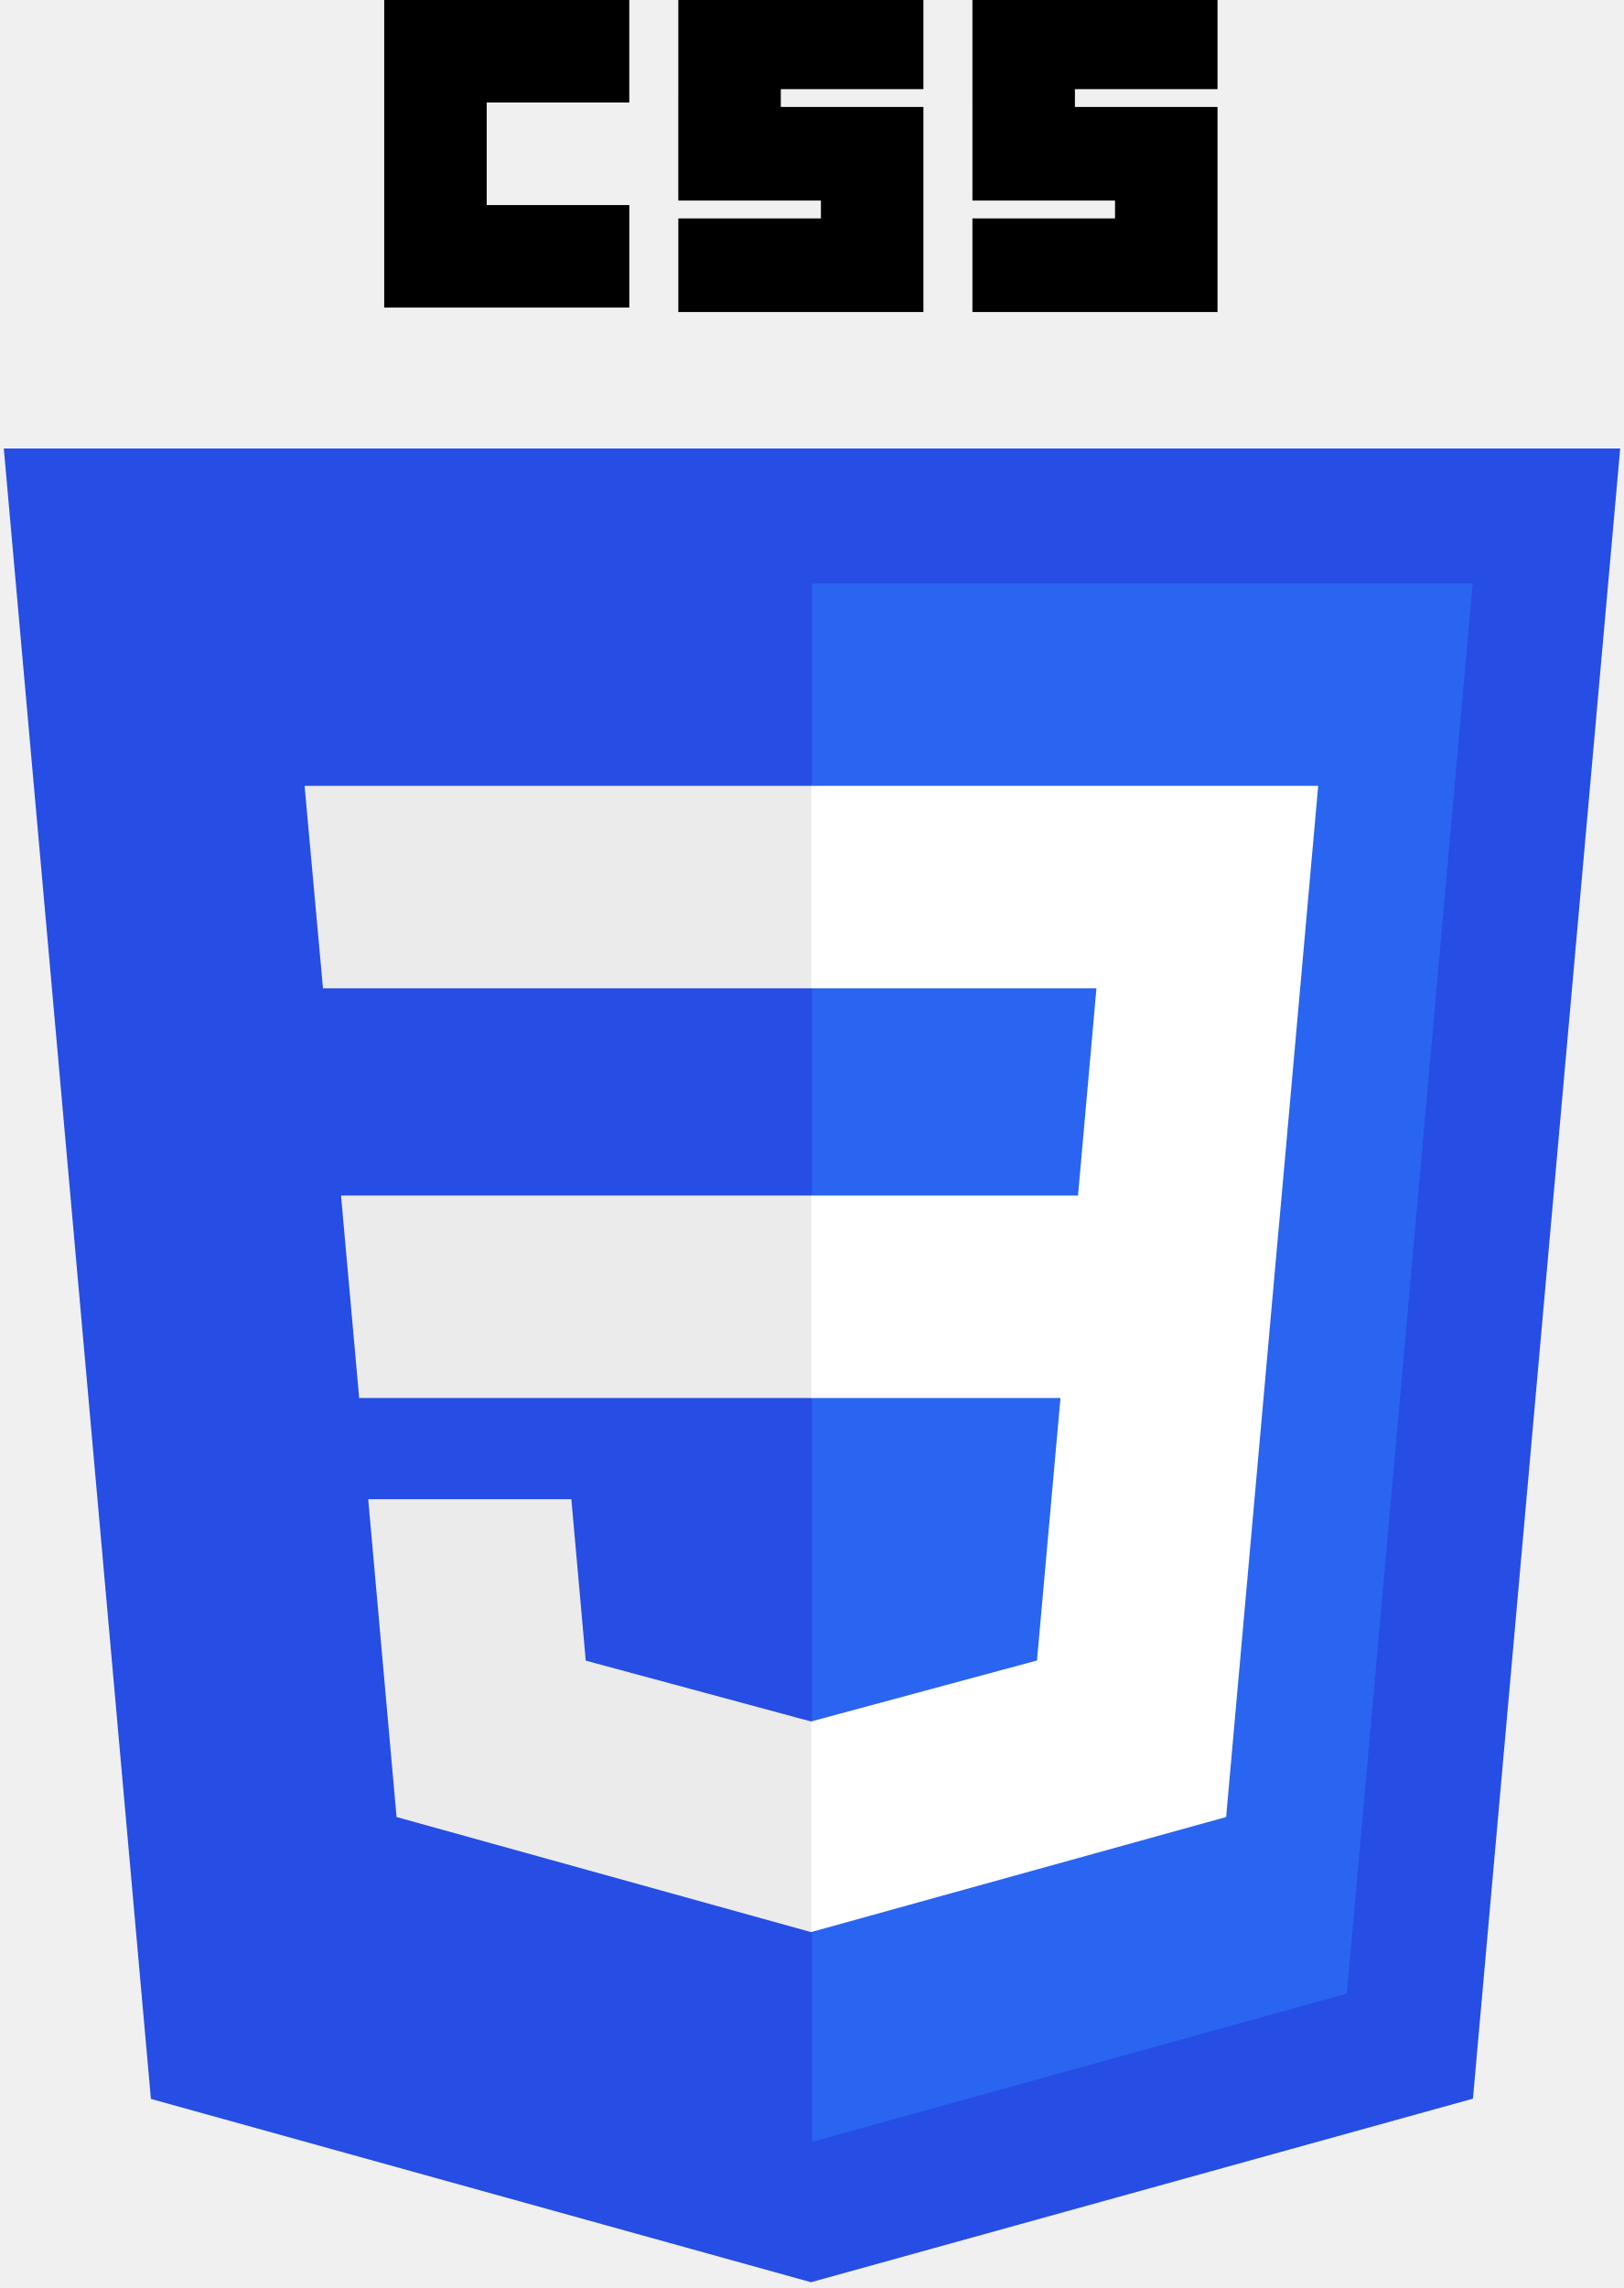
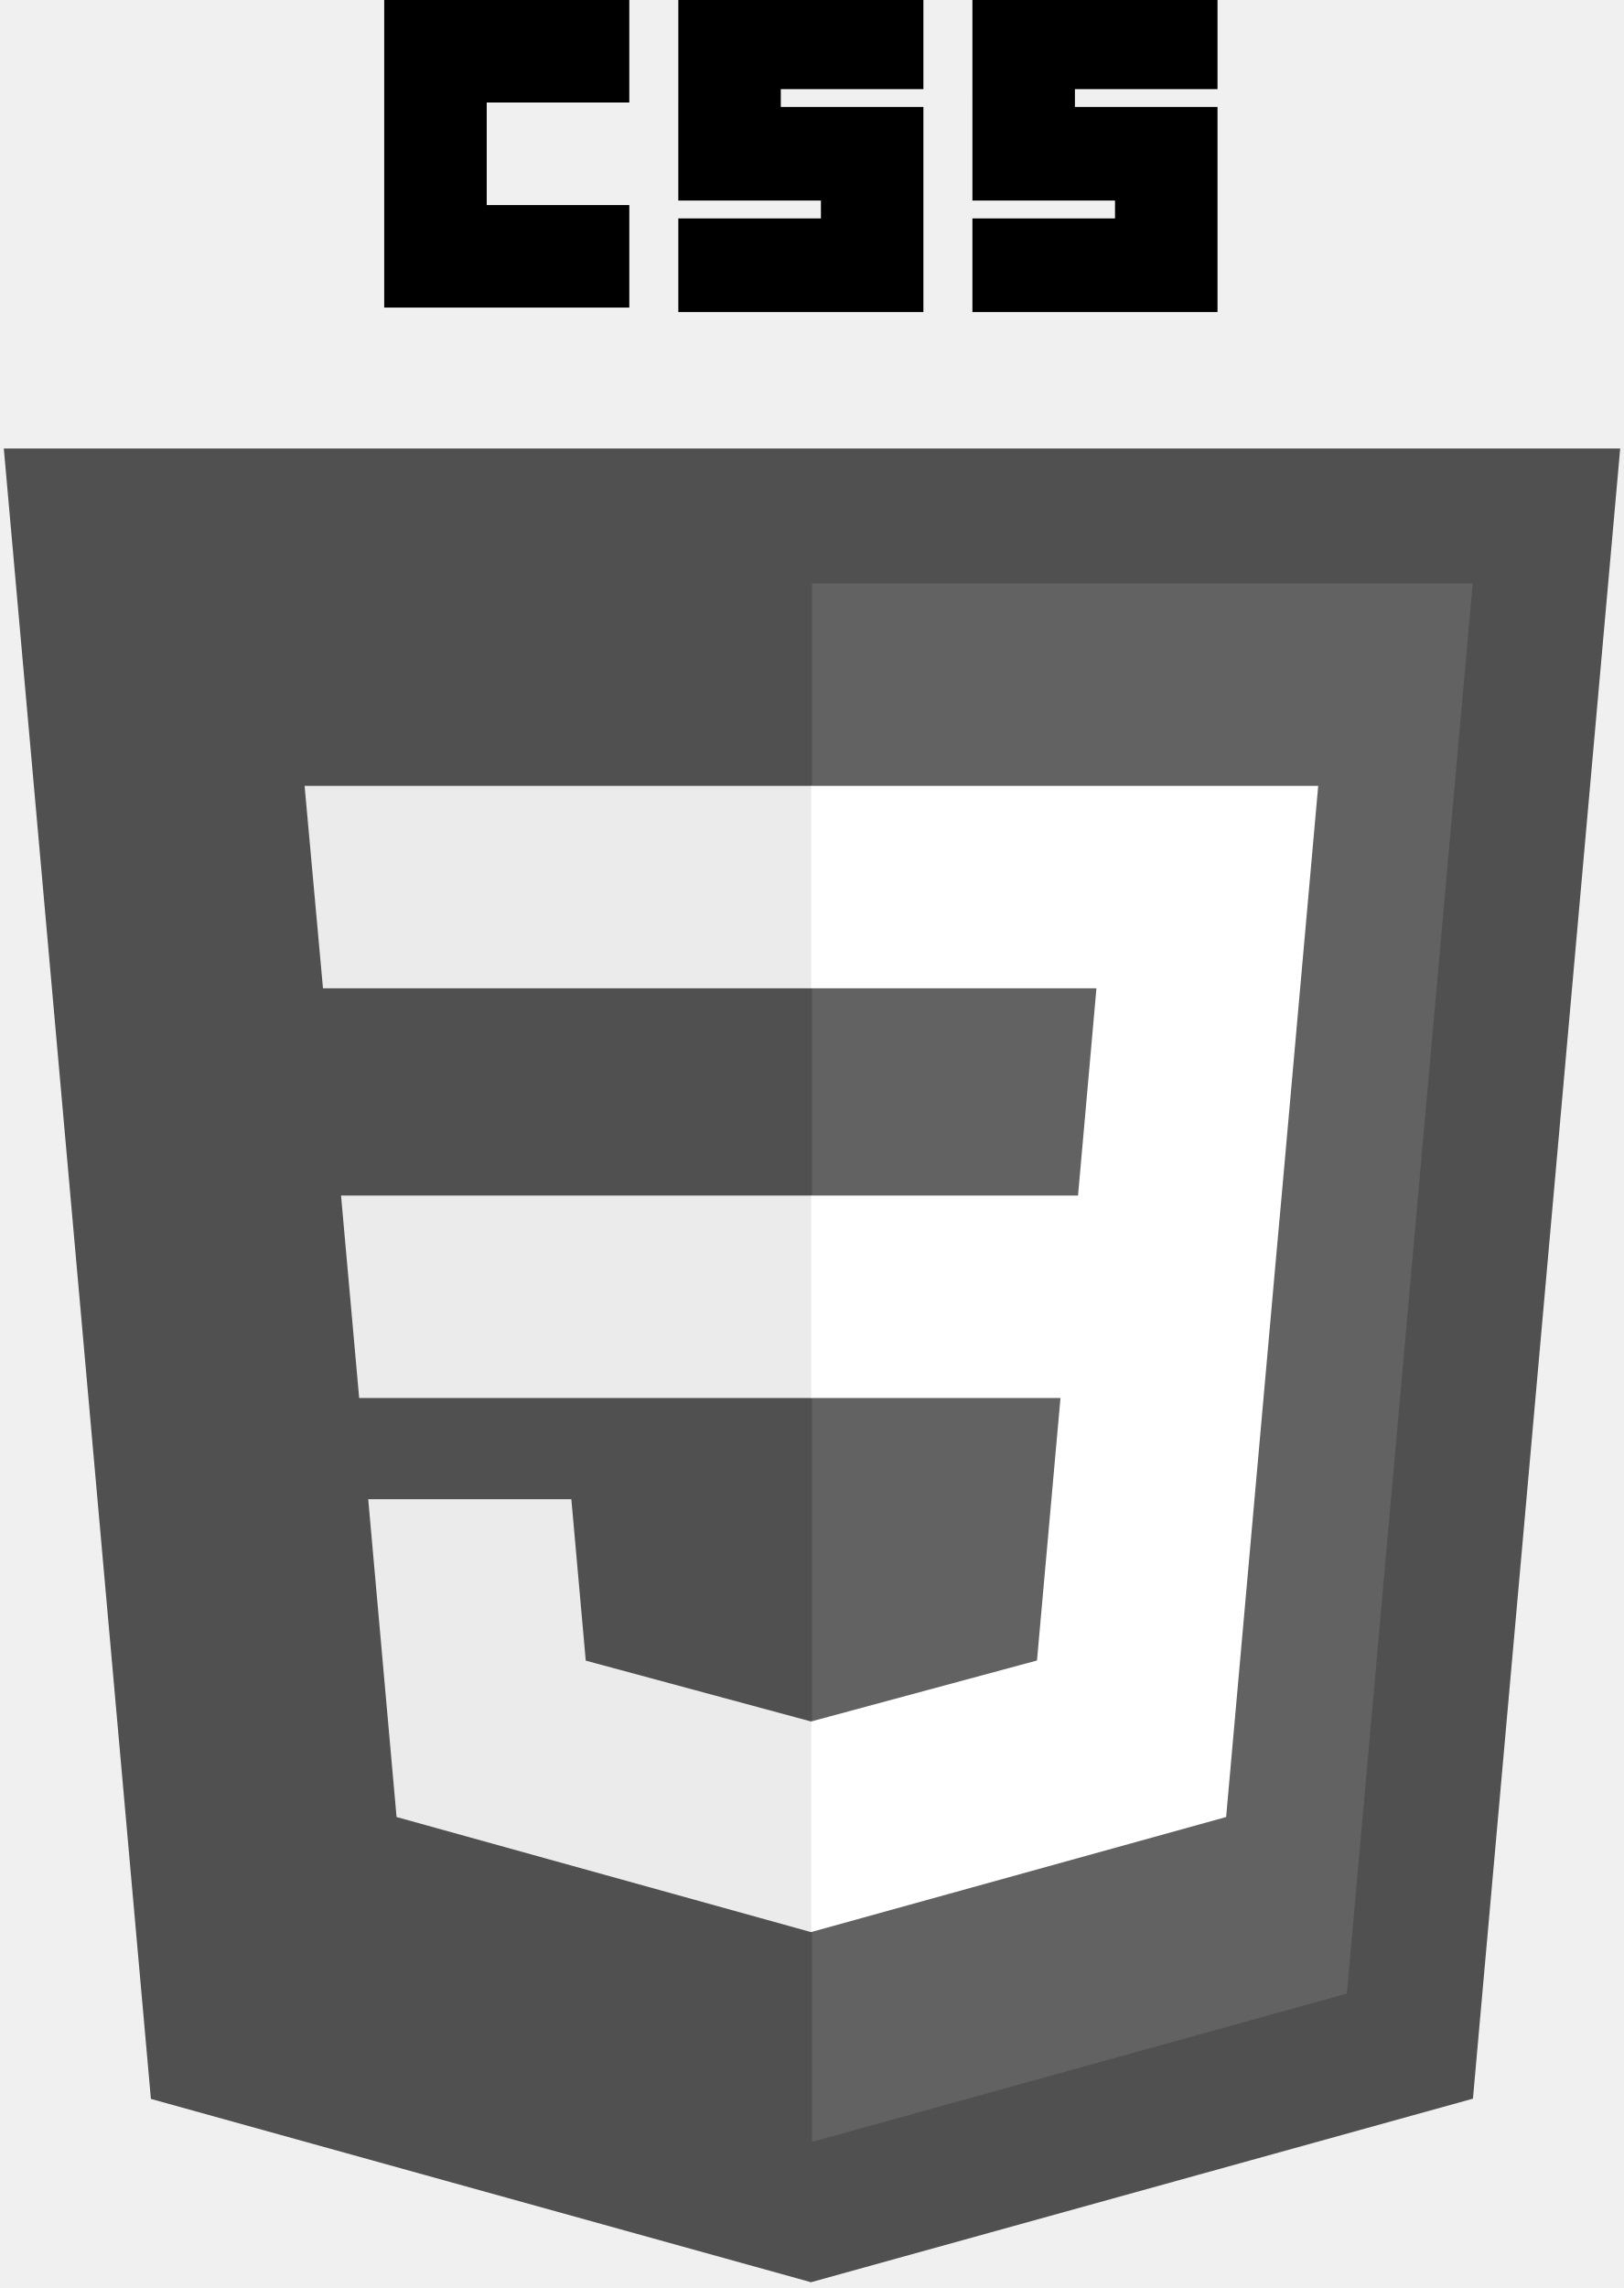
<svg xmlns="http://www.w3.org/2000/svg" width="0.71em" height="1em" viewBox="0 0 256 361">
-   <path fill="#264DE4" d="M127.844 360.088L23.662 331.166L.445 70.766h255.11l-23.241 260.36z" />
-   <path fill="#2965F1" d="m212.417 314.547l19.86-222.49H128V337.95z" />
-   <path fill="#EBEBEB" d="m53.669 188.636l2.862 31.937H128v-31.937zm-5.752-64.641l2.903 31.937H128v-31.937zM128 271.58l-.14.037l-35.568-9.604l-2.274-25.471h-32.06l4.474 50.146l65.421 18.16l.147-.04z" />
+   <path fill="#505050" d="M127.844 360.088L23.662 331.166L.445 70.766h255.11l-23.241 260.36z" />
+   <path fill="#626262" d="m212.417 314.547l19.86-222.49H128V337.95z" />
+   <path fill="#ebebeb" d="m53.669 188.636l2.862 31.937H128v-31.937zm-5.752-64.641l2.903 31.937H128v-31.937zM128 271.58l-.14.037l-35.568-9.604l-2.274-25.471h-32.06l4.474 50.146l65.421 18.16l.147-.04z" />
  <path d="M60.484 0h38.68v16.176H76.66v16.176h22.506v16.175H60.484zm46.417 0h38.681v14.066h-22.505v2.813h22.505v32.352h-38.68V34.46h22.505v-2.813H106.9zm46.418 0H192v14.066h-22.505v2.813H192v32.352h-38.681V34.46h22.505v-2.813H153.32z" />
-   <path fill="#FFF" d="m202.127 188.636l5.765-64.641H127.89v31.937h45.002l-2.906 32.704H127.89v31.937h39.327l-3.708 41.42l-35.62 9.614v33.226l65.473-18.145l.48-5.396l7.506-84.08z" />
+   <path fill="#ffffff" d="m202.127 188.636l5.765-64.641H127.89v31.937h45.002l-2.906 32.704H127.89v31.937h39.327l-3.708 41.42l-35.62 9.614v33.226l65.473-18.145l.48-5.396l7.506-84.08z" />
</svg>
